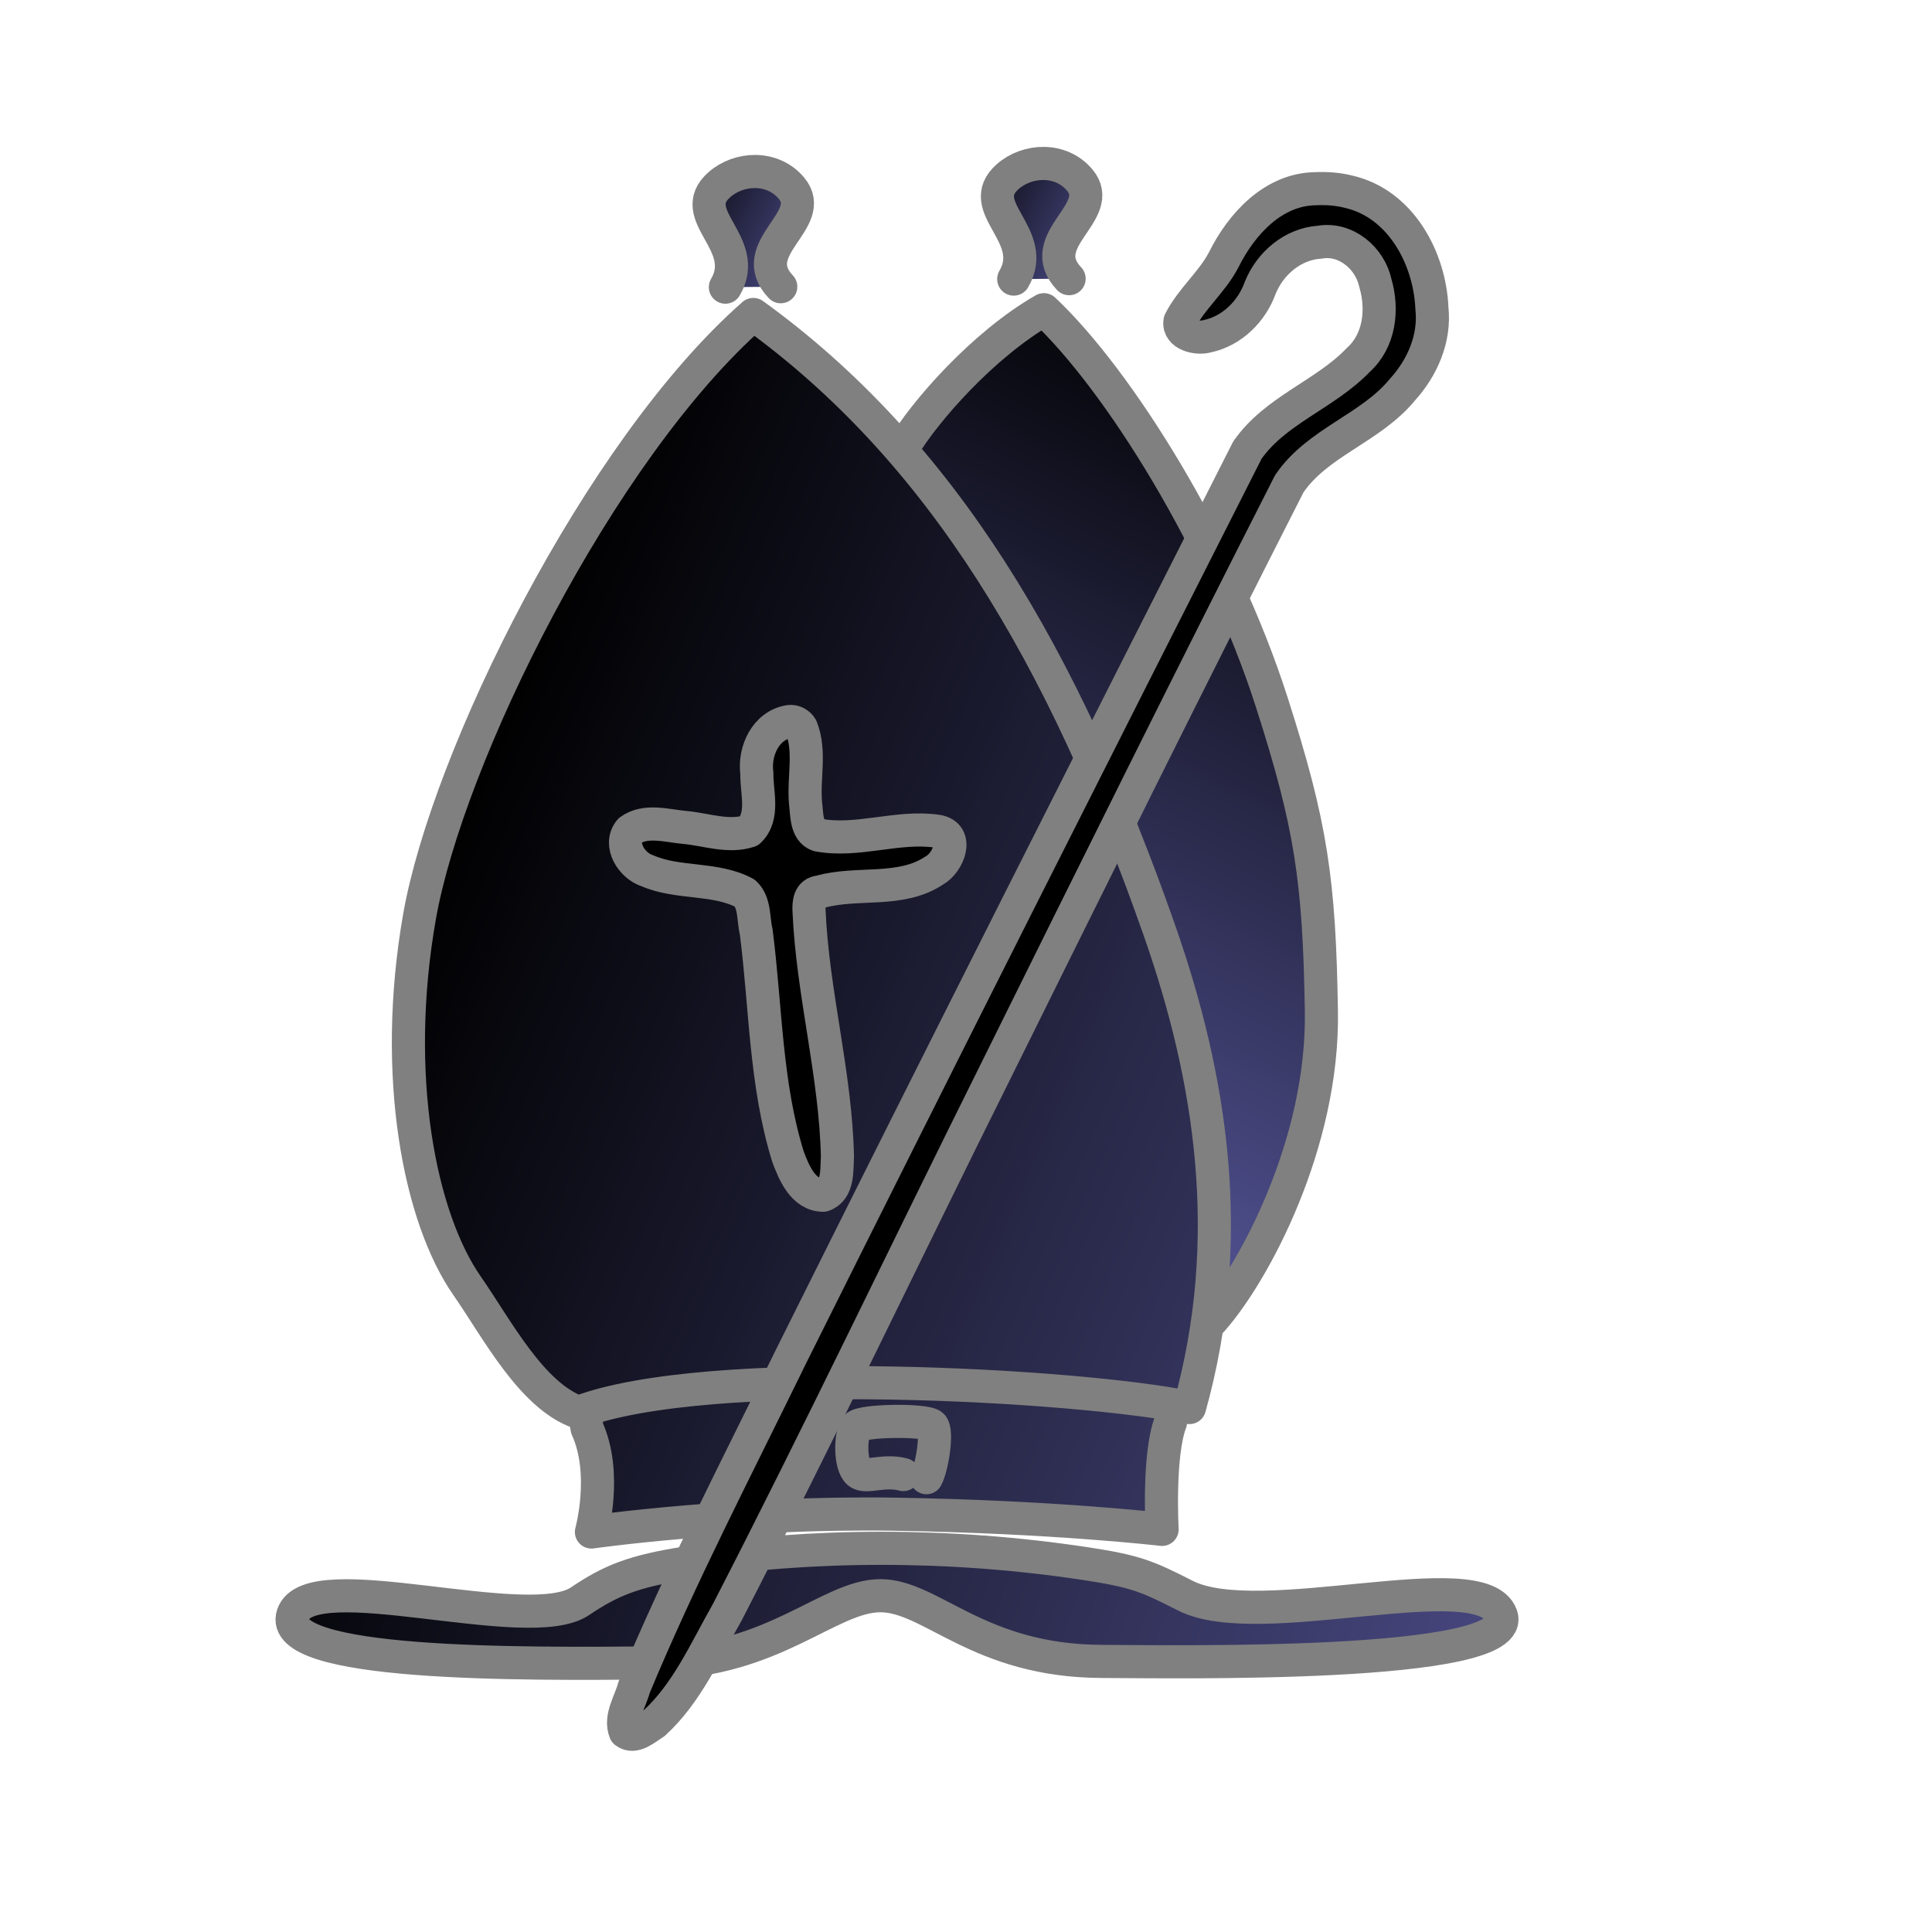
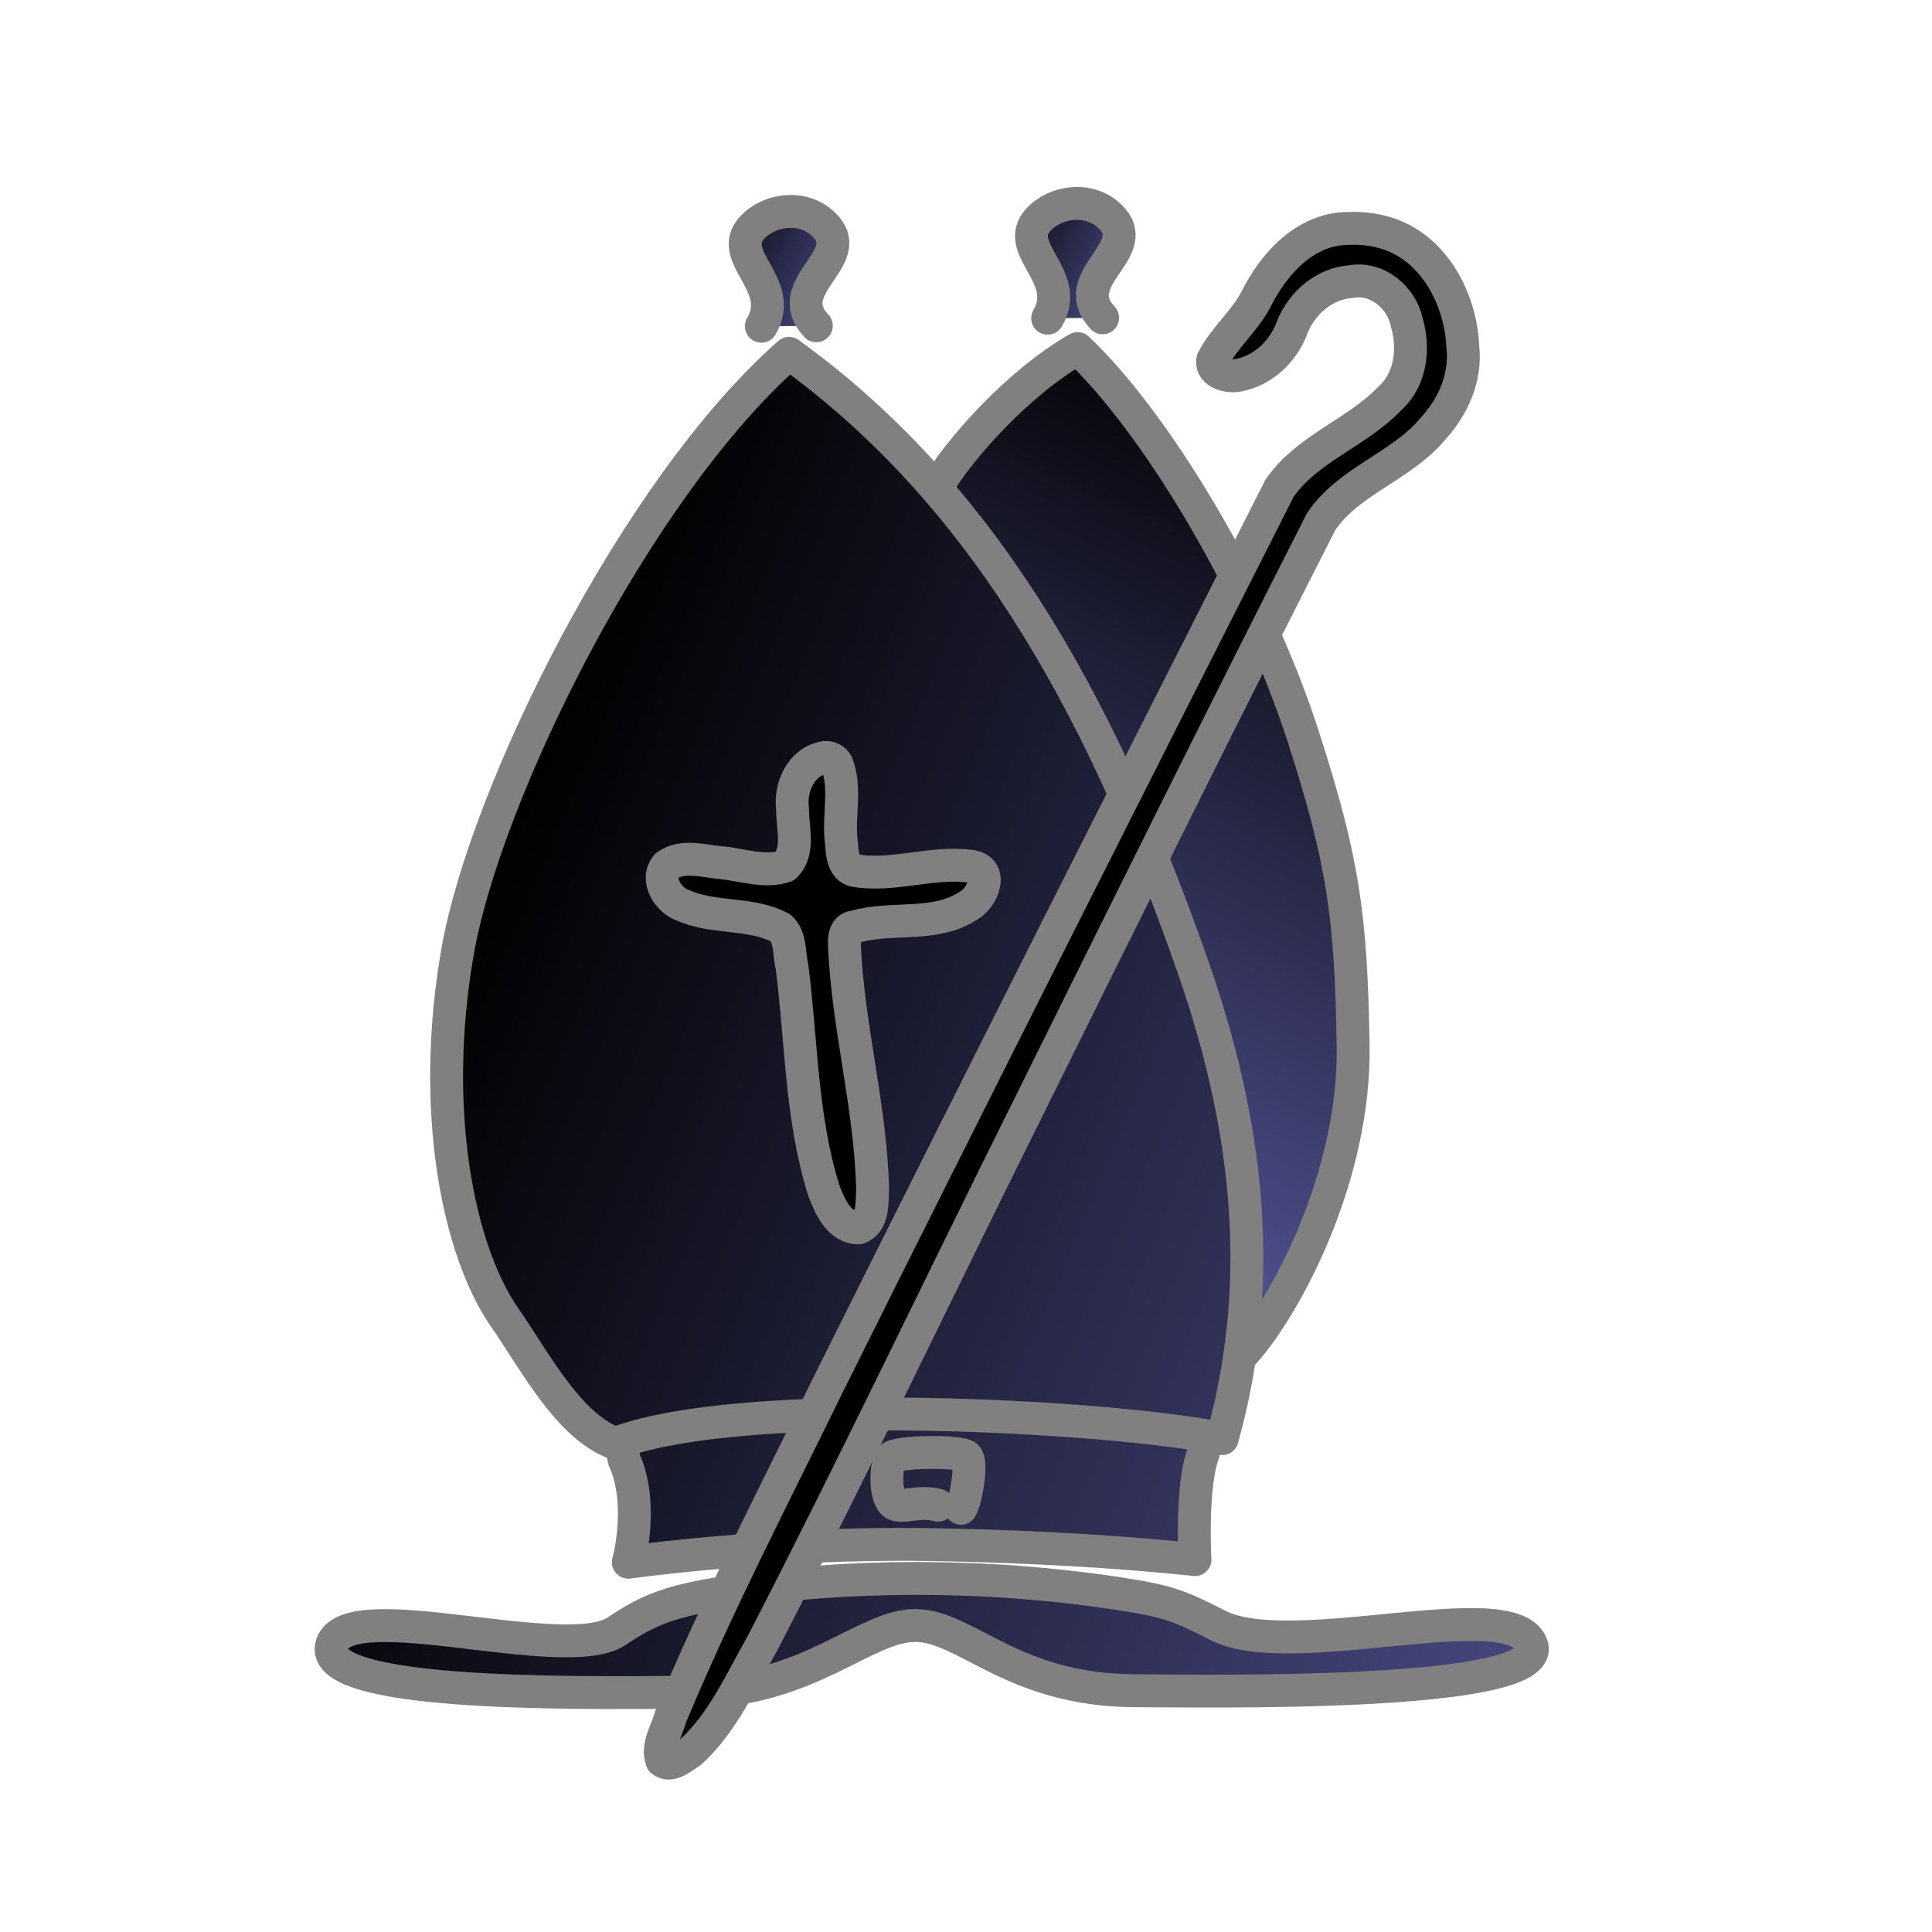
- <svg xmlns="http://www.w3.org/2000/svg" xmlns:xlink="http://www.w3.org/1999/xlink" width="700pt" height="700pt" id="svg36220" version="1.0">
+ <svg xmlns="http://www.w3.org/2000/svg" xmlns:xlink="http://www.w3.org/1999/xlink" width="700pt" height="700pt" id="svg36220" version="1.0" viewBox="-20 -20 940 940">
  <defs id="defs36222">
    <linearGradient id="linearGradient3099">
      <stop style="stop-color:#000000;stop-opacity:1" offset="0" id="stop3101" />
      <stop style="stop-color:#505090;stop-opacity:1" offset="1" id="stop3103" />
    </linearGradient>
    <linearGradient xlink:href="#linearGradient3099" id="linearGradient3105" x1="721.622" y1="220.042" x2="586.808" y2="554.597" gradientUnits="userSpaceOnUse" />
    <linearGradient xlink:href="#linearGradient3099" id="linearGradient3135" x1="136.097" y1="629.62" x2="784.781" y2="865.103" gradientUnits="userSpaceOnUse" />
    <linearGradient xlink:href="#linearGradient3099" id="linearGradient3153" x1="321.158" y1="90.161" x2="395.432" y2="128.463" gradientUnits="userSpaceOnUse" />
    <linearGradient xlink:href="#linearGradient3099" id="linearGradient3157" gradientUnits="userSpaceOnUse" x1="321.158" y1="90.161" x2="395.432" y2="128.463" gradientTransform="translate(139.2966,-3.892556)" />
    <linearGradient xlink:href="#linearGradient3099" id="linearGradient2366" gradientUnits="userSpaceOnUse" x1="721.622" y1="220.042" x2="541.266" y2="599.38" />
    <linearGradient xlink:href="#linearGradient3099" id="linearGradient7270" gradientUnits="userSpaceOnUse" x1="192.3" y1="446.013" x2="825.779" y2="717.336" />
    <linearGradient xlink:href="#linearGradient3099" id="linearGradient7273" gradientUnits="userSpaceOnUse" x1="192.3" y1="446.013" x2="825.779" y2="717.336" />
    <linearGradient xlink:href="#linearGradient3099" id="linearGradient2211" gradientUnits="userSpaceOnUse" x1="721.622" y1="220.042" x2="541.266" y2="599.38" />
  </defs>
  <g id="layer1">
    <path style="fill:url(#linearGradient2211);fill-opacity:1;fill-rule:evenodd;stroke:#808080;stroke-width:16;stroke-linecap:round;stroke-linejoin:round;stroke-miterlimit:4;stroke-dasharray:none;stroke-opacity:1" d="M 435.906,216.869 C 446.726,198.612 475.064,166.38 504.284,149.617 C 540.517,183.673 589.924,262.988 614.364,339.203 C 633.412,398.604 637.362,425.295 638.354,488.752 C 639.346,552.209 605.973,614.718 585.489,637.842" id="path9790" />
    <path style="fill:url(#linearGradient7273);fill-opacity:1;fill-rule:evenodd;stroke:#808080;stroke-width:16;stroke-linecap:round;stroke-linejoin:round;stroke-miterlimit:4;stroke-dasharray:none;stroke-opacity:1" d="M 565.469,687.058 C 571.508,633.589 271.348,637.536 283.622,690.064 C 293.539,711.952 285.718,740.099 285.718,740.099 C 285.718,740.099 354.995,730.269 432.101,731.494 C 509.206,732.719 561.391,738.833 561.391,738.833 C 561.391,738.833 559.431,702.815 565.469,687.058 z " id="path9792" />
    <path style="fill:url(#linearGradient7270);fill-opacity:1;fill-rule:evenodd;stroke:#808080;stroke-width:16;stroke-linecap:round;stroke-linejoin:round;stroke-miterlimit:4;stroke-dasharray:none;stroke-opacity:1" d="M 279.434,682.284 C 256.644,674.199 240.052,641.848 225.674,621.214 C 202.725,588.279 189.194,519.785 202.635,442.98 C 216.075,366.174 289.122,217.76 363.921,151.927 C 455.083,217.76 513.873,317.289 560.27,449.91 C 585.099,520.881 597.423,598.549 574.632,679.974 C 521.455,669.002 341.382,658.594 279.434,682.284 z " id="path9786" />
    <path style="fill:url(#linearGradient3153);fill-opacity:1.0;fill-rule:evenodd;stroke:#808080;stroke-width:16;stroke-linecap:round;stroke-linejoin:round;stroke-miterlimit:4;stroke-dasharray:none;stroke-opacity:1" d="M 350.429,138.719 C 362.909,117.523 330.698,104 347.547,89.197 C 357.009,80.884 373.196,80.052 382.284,90.835 C 395.388,106.383 359.539,119.87 377.177,138.512" id="path12426" />
    <path style="fill:none;fill-opacity:0.75;fill-rule:evenodd;stroke:#808080;stroke-width:16;stroke-linecap:round;stroke-linejoin:round;stroke-miterlimit:4;stroke-dasharray:none;stroke-opacity:1" d="M 436.38,712.349 C 426.847,709.775 418.278,714.305 414.782,711.409 C 410.493,707.855 410.744,693.069 413.584,689.315 C 416.012,686.106 447.215,685.705 450.277,688.662 C 453.132,691.413 450.195,709.327 447.55,713.859" id="path13305" />
    <path style="fill:black;fill-opacity:1;fill-rule:evenodd;stroke:gray;stroke-width:16;stroke-linecap:round;stroke-linejoin:round;stroke-miterlimit:4;stroke-dasharray:none;stroke-opacity:1" d="M 381.312,348.562 C 369.885,350.375 364.197,362.905 365.628,373.531 C 365.431,382.615 369.41,394.319 361.938,401.438 C 351.829,404.801 340.89,400.589 330.589,399.708 C 322.109,398.934 311.883,395.728 304.344,401.188 C 298.573,408.023 305.314,418.353 312.75,420.656 C 327.703,427.161 345.456,423.768 359.844,431.469 C 364.811,436.051 363.795,444.031 365.312,450.125 C 369.99,486.427 369.743,523.743 380.719,558.906 C 383.592,566.626 388.079,577.338 397.688,577.406 C 405.105,574.868 404.168,565.016 404.562,558.656 C 403.664,518.784 392.599,479.92 390.844,440.125 C 390.647,436.207 390.997,431.291 396.062,430.875 C 414.025,425.705 435.012,431.456 451.344,420.531 C 458.051,416.897 463.649,403.336 452.781,401.562 C 433.624,398.743 414.261,407 395.219,403.406 C 389.324,401.319 389.84,393.159 389.156,388.031 C 388.04,375.951 391.711,363.092 387.125,351.562 C 385.975,349.551 383.664,348.272 381.312,348.562 z " id="path18555" />
    <path style="fill:url(#linearGradient3135);fill-opacity:1.0;fill-rule:evenodd;stroke:#808080;stroke-width:16;stroke-linecap:round;stroke-linejoin:round;stroke-miterlimit:4;stroke-dasharray:none;stroke-opacity:1" d="M 317.867,803.289 C 373.691,802.664 400.565,770.907 425.275,770.87 C 449.984,770.832 472.528,802.513 532.627,802.619 C 564.872,802.676 734.625,806.064 725.191,780.334 C 715.757,754.604 608.551,789.157 572.655,770.857 C 553.865,761.278 548.353,759.008 524.047,755.326 C 458.478,745.392 391.438,745.788 332.148,754.95 C 305.753,759.029 295.016,763.571 280.15,773.577 C 255.144,790.409 149.807,755.412 141.516,779.999 C 133.225,804.585 250.035,804.049 317.867,803.289 z " id="path5000" />
    <path style="fill:black;fill-opacity:1;fill-rule:evenodd;stroke:gray;stroke-width:16;stroke-linecap:round;stroke-linejoin:round;stroke-miterlimit:4;stroke-dasharray:none;stroke-opacity:1" d="M 635.688,91.156 C 615.102,91.354 599.745,108.249 591.207,125.421 C 585.558,136.327 575.598,144.266 570.062,155.156 C 568.898,161.716 578.252,163.853 583.188,162.438 C 595.236,159.888 604.779,150.363 608.848,138.915 C 613.676,127.128 624.578,117.854 637.5,117 C 650.19,114.769 661.913,124.744 664.469,136.875 C 668.163,149.591 666.491,164.581 656.25,173.812 C 640.265,190.58 616.018,198.083 602.562,217.531 C 528.716,363.26 454.982,509.083 382.127,655.313 C 356.264,708.351 328.935,760.79 306.281,815.281 C 304.519,822.08 299.229,829.619 302.062,836.688 C 306.532,840.16 312.162,834.79 316.031,832.438 C 331.958,817.899 340.788,797.361 351.344,778.844 C 395.819,692.554 437.501,604.841 480.79,517.944 C 527.792,423.048 574.798,328.121 622.812,233.75 C 636.396,213.646 662.177,206.911 677.407,188.34 C 687.106,177.695 693.311,163.602 691.75,149 C 690.749,124.702 676.68,98.406 651.531,92.625 C 646.37,91.317 641.031,90.918 635.688,91.156 z " id="path5875" />
    <path id="path3155" d="M 489.726,134.826 C 502.205,113.63 469.995,100.108 486.844,85.304 C 496.305,76.991 512.492,76.16 521.581,86.943 C 534.684,102.49 498.836,115.978 516.474,134.62" style="fill:url(#linearGradient3157);fill-opacity:1;fill-rule:evenodd;stroke:#808080;stroke-width:16;stroke-linecap:round;stroke-linejoin:round;stroke-miterlimit:4;stroke-dasharray:none;stroke-opacity:1" />
  </g>
</svg>
